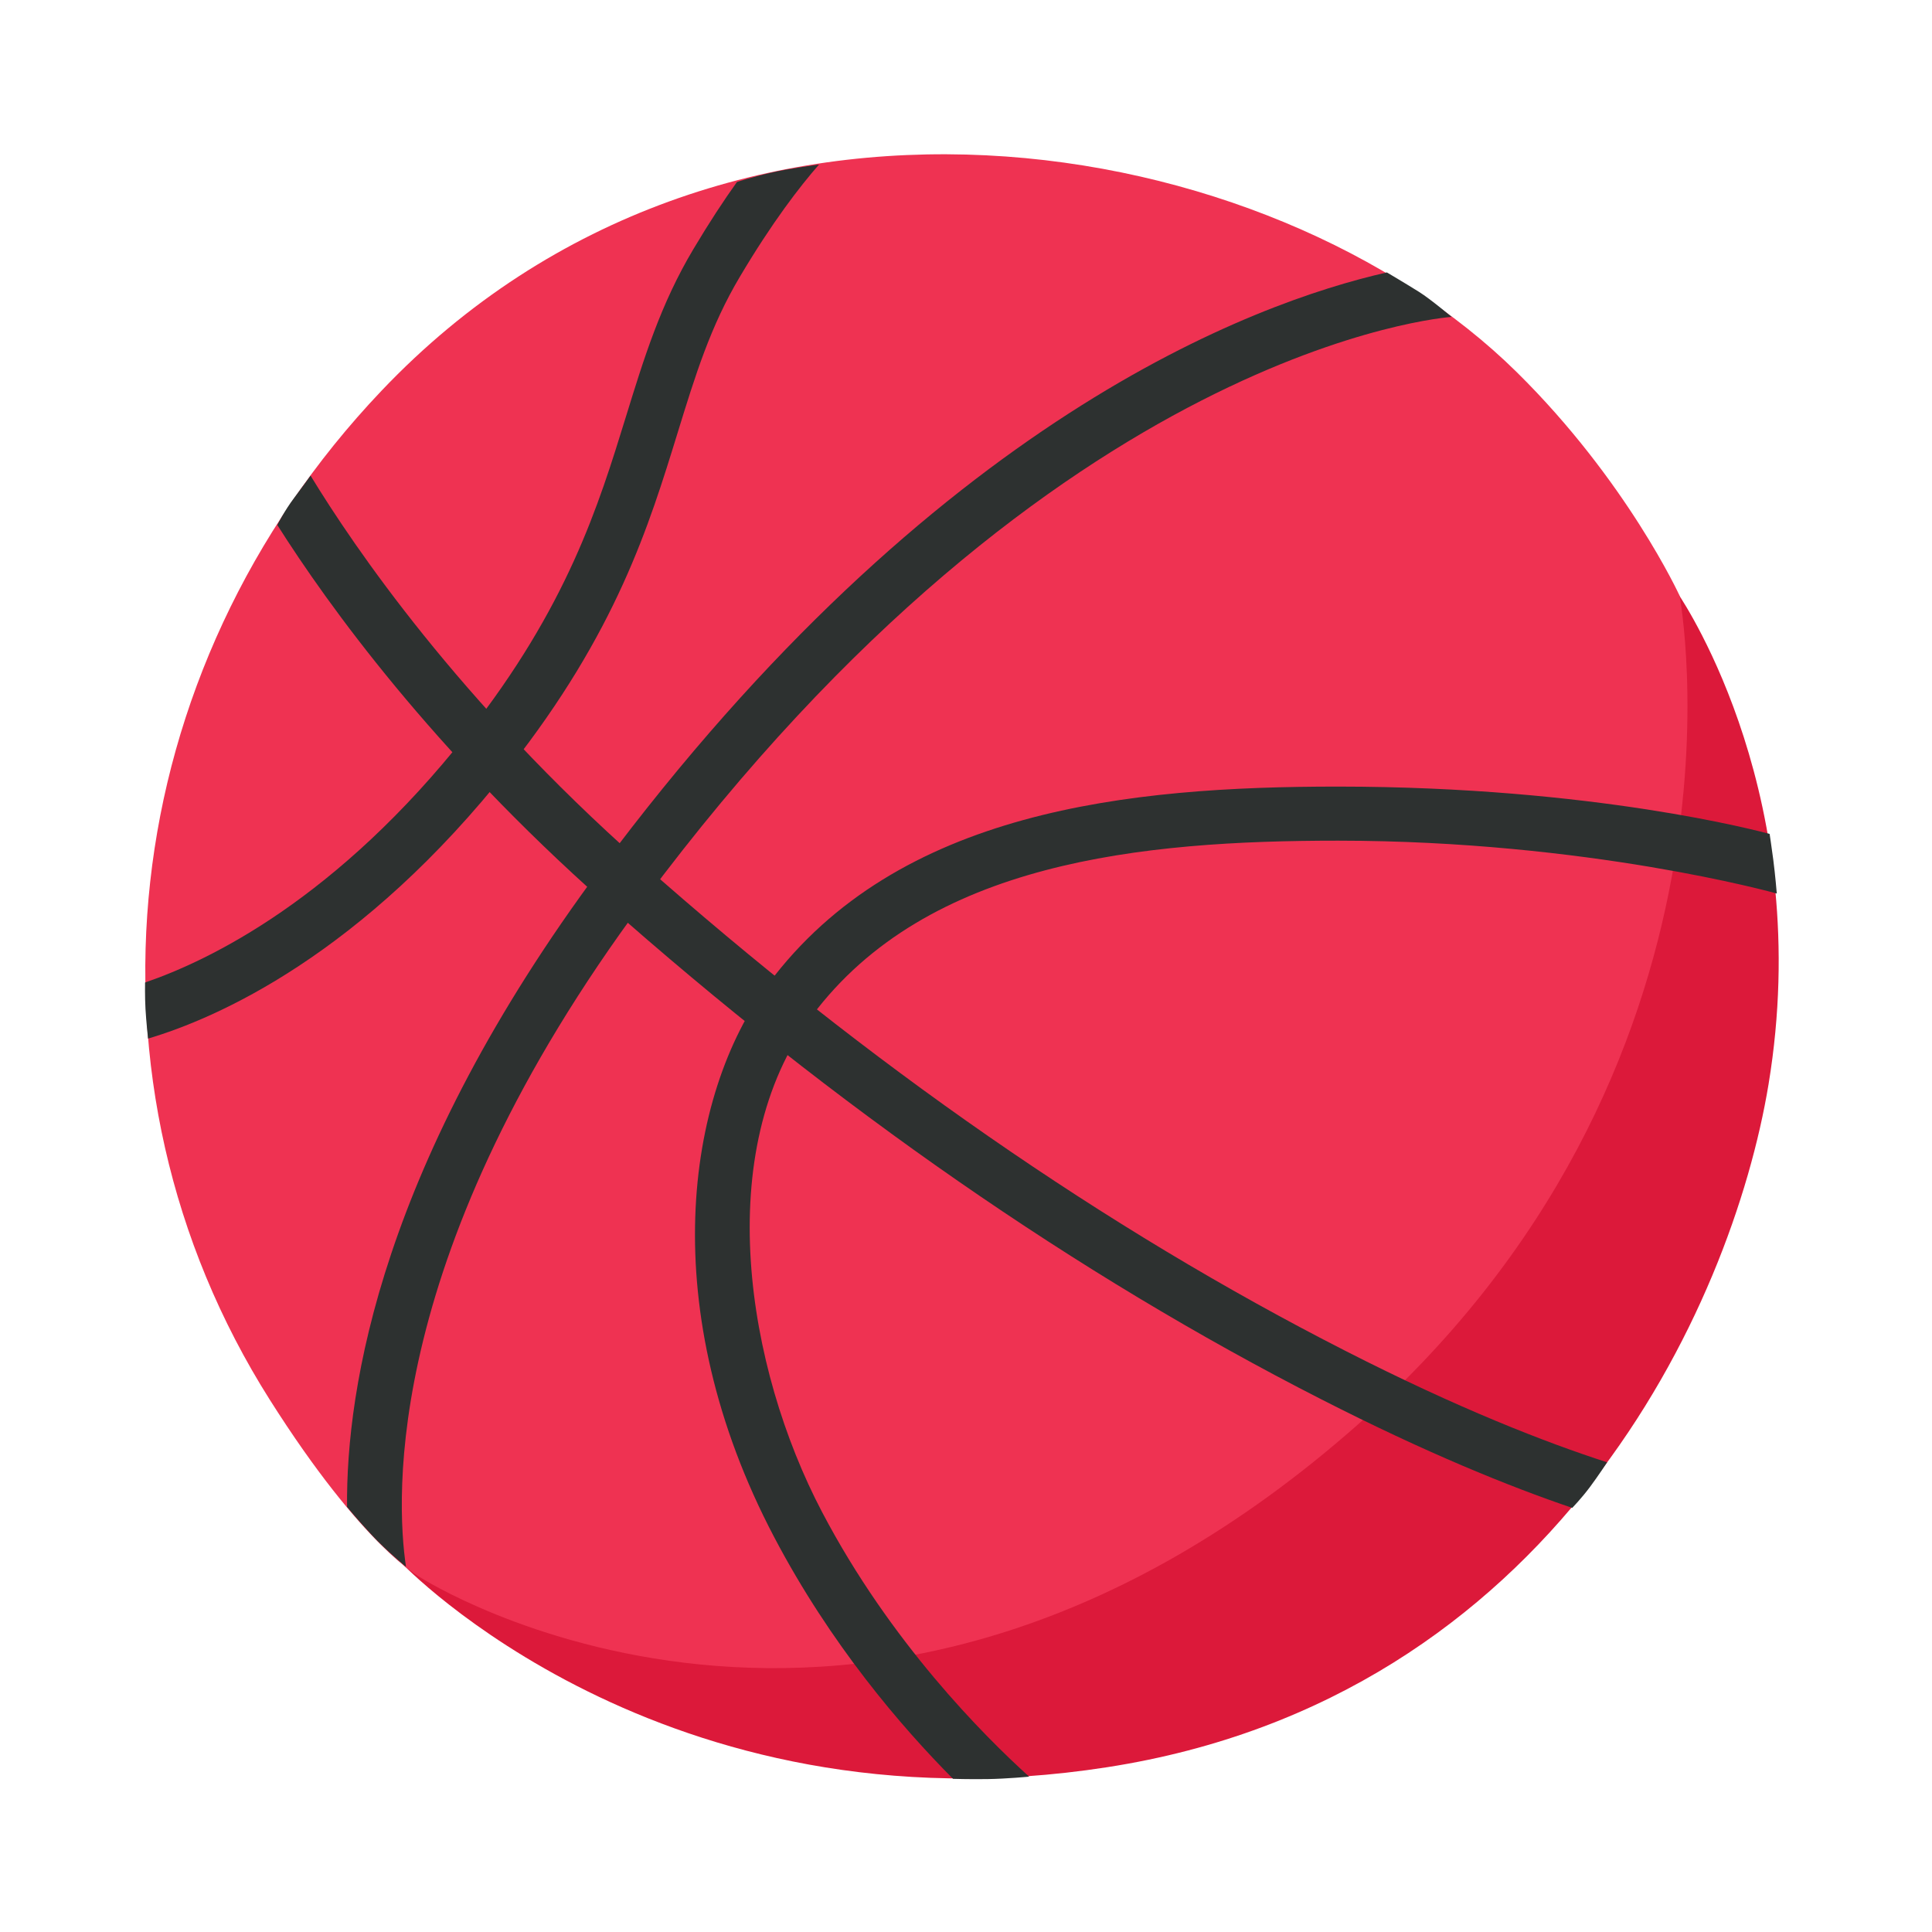
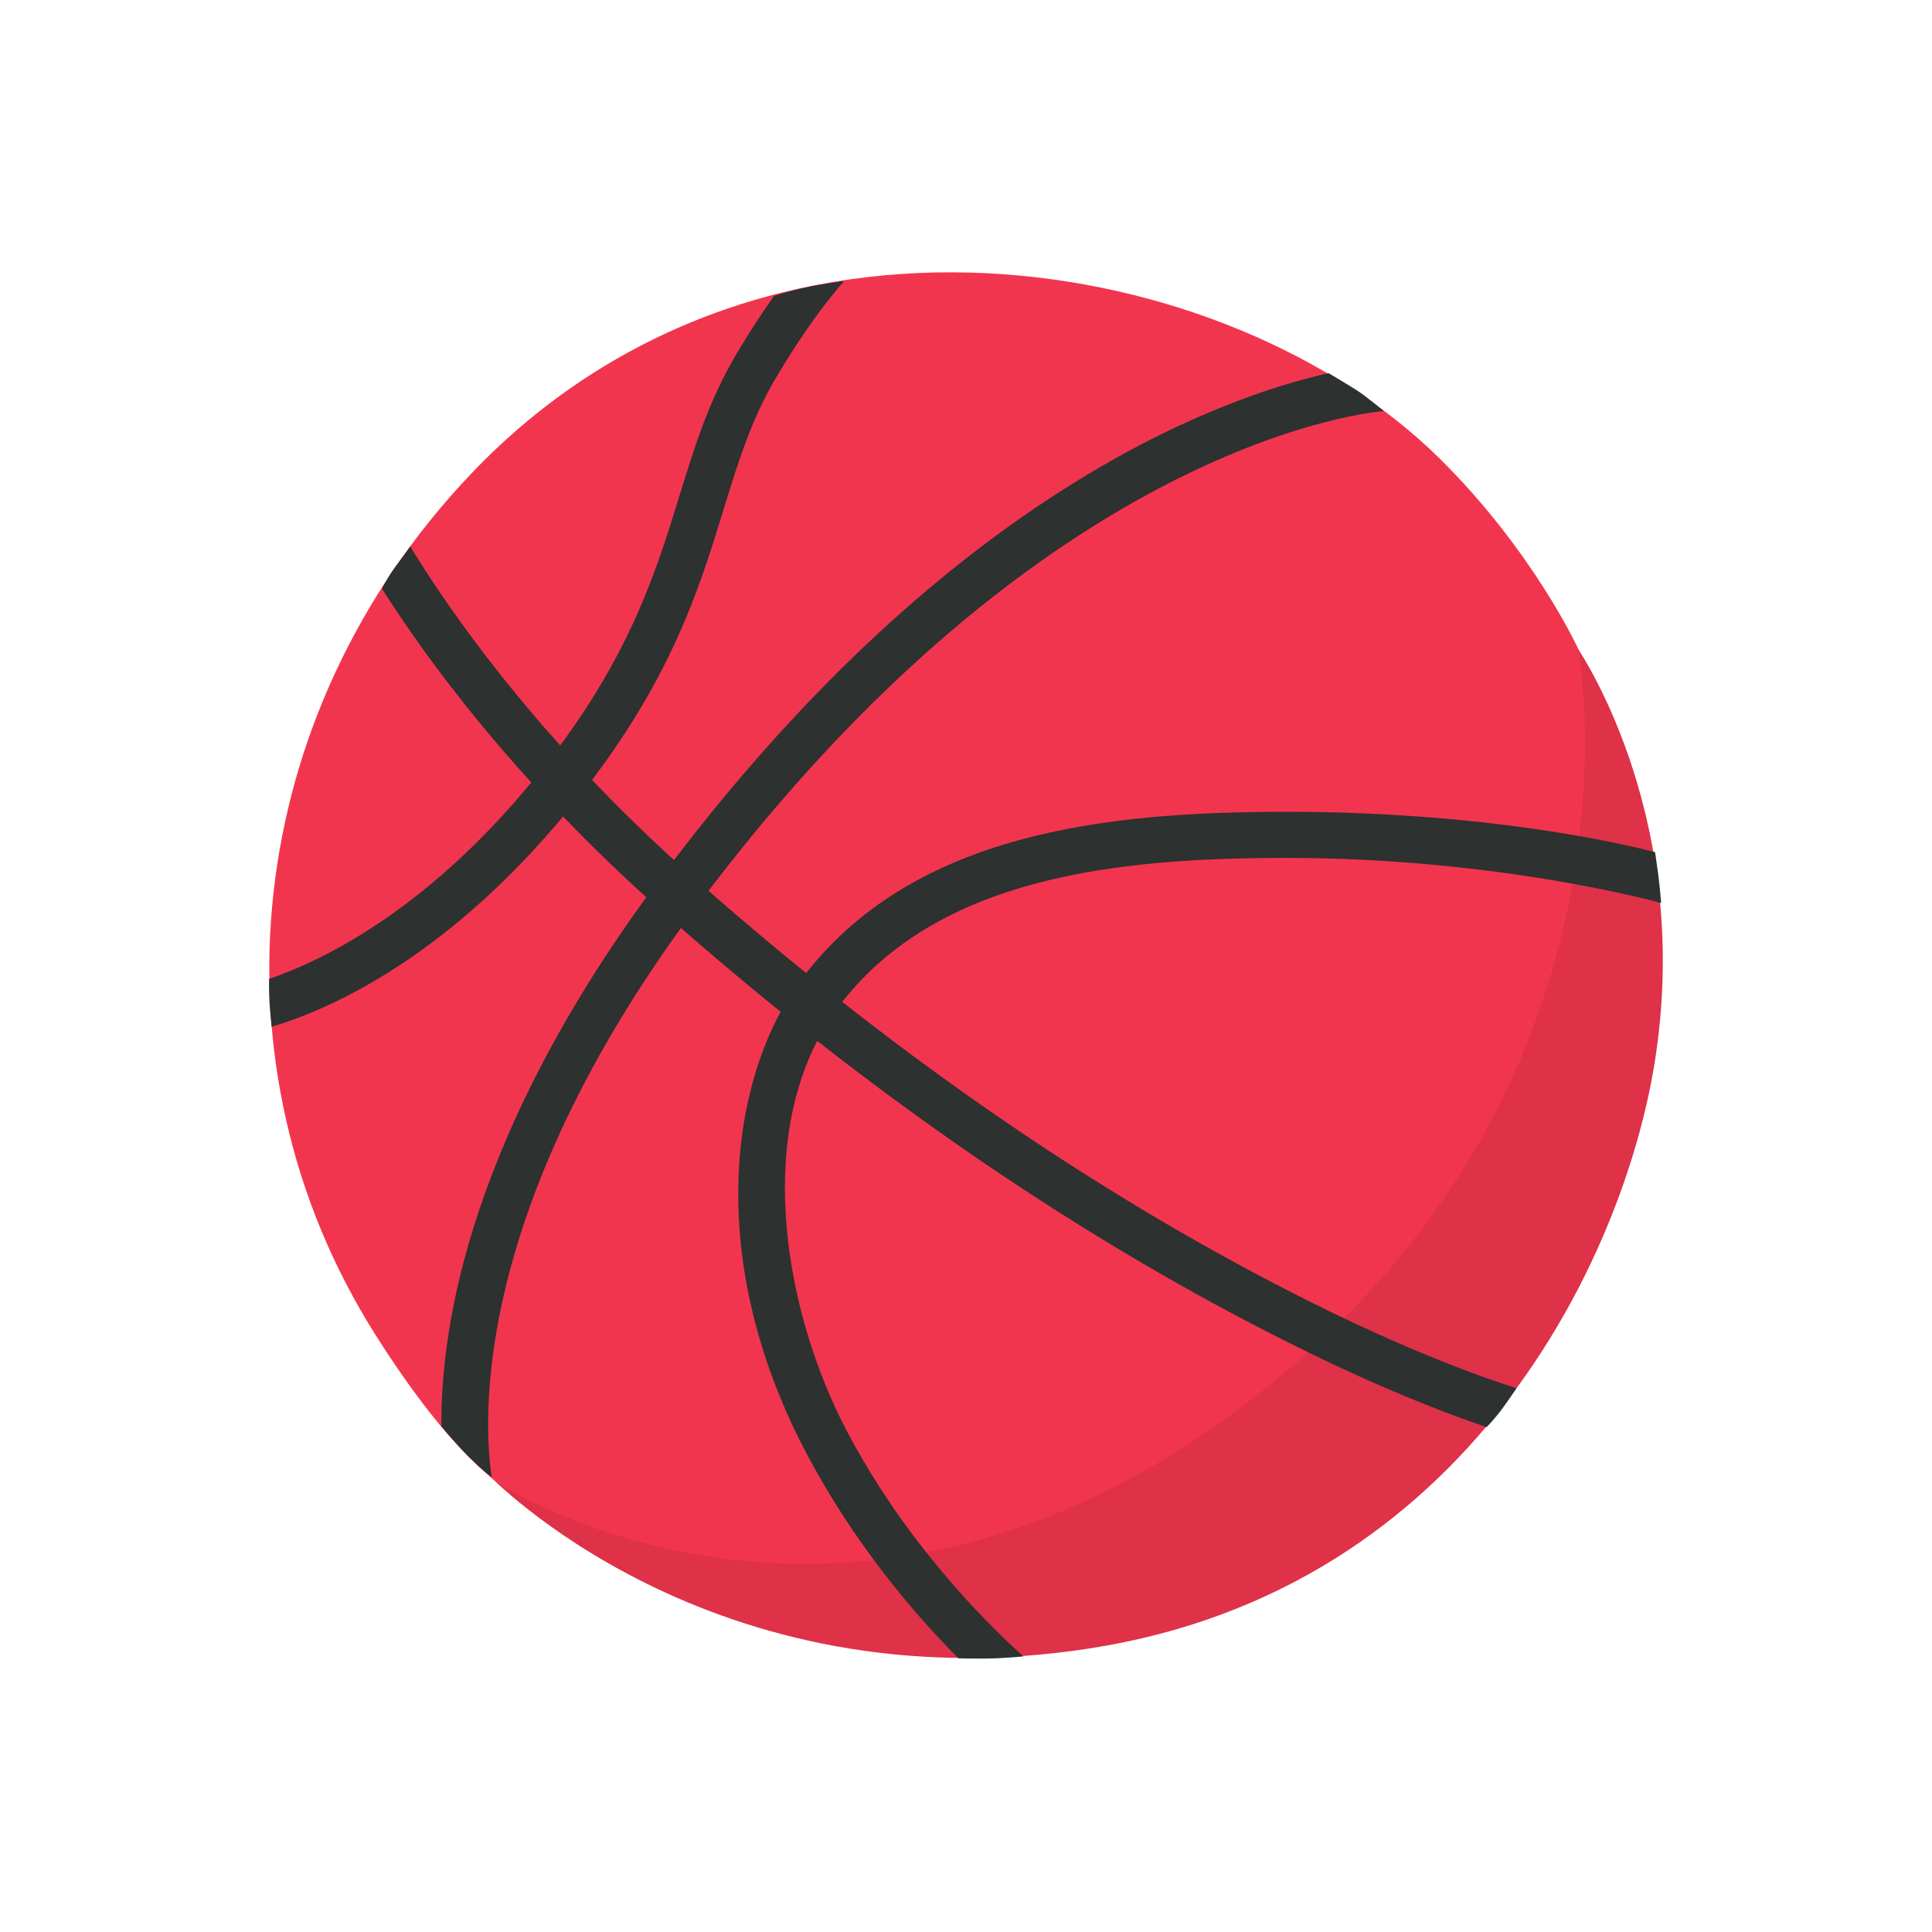
- <svg xmlns="http://www.w3.org/2000/svg" version="1.1" id="Layer_2" x="0px" y="0px" viewBox="-7.4 -7.4 142.9 142.9" style="enable-background:new 0 0 128 128;" xml:space="preserve">
-   <path style="fill:#DC193A;" d="M22.31,108.22c0,0,19.22,20.22,52.19,15.09c32.97-5.12,46.19-34.03,48.91-50.51  c3.46-20.99-6.13-35.42-6.64-36.21C116.39,36.01,22.31,108.22,22.31,108.22z" />
-   <path style="fill:#EF3252;" d="M20.81,21.51C1.06,42.3-2.29,72.67,12.56,96.14c6.91,10.92,11.14,13.14,11.14,13.14  S56.01,130,92.32,98.59c31.1-26.9,24.51-61.93,24.51-61.93s-3.88-8.48-12.04-16.53C86.68,2.25,46.2-5.23,20.81,21.51z" />
+ <svg xmlns="http://www.w3.org/2000/svg" version="1.1" id="Layer_2" x="0px" y="0px" viewBox="-20.0 -19.6 167.5 167.5" style="enable-background:new 0 0 128 128;" xml:space="preserve">
+   <path style="fill:#DF3148;" d="M22.31,108.22c0,0,19.22,20.22,52.19,15.09c32.97-5.12,46.19-34.03,48.91-50.51  c3.46-20.99-6.13-35.42-6.64-36.21C116.39,36.01,22.31,108.22,22.31,108.22z" />
+   <path style="fill:#F2354E;" d="M20.81,21.51C1.06,42.3-2.29,72.67,12.56,96.14c6.91,10.92,11.14,13.14,11.14,13.14  S56.01,130,92.32,98.59c31.1-26.9,24.51-61.93,24.51-61.93s-3.88-8.48-12.04-16.53C86.68,2.25,46.2-5.23,20.81,21.51z" />
  <g>
    <path style="fill:#2D3130;" d="M99.97,16.04c-0.29,0.02-29.18,2.1-59.74,43.18c-19.3,25.94-18.35,44.25-17.6,49.27   c0,0-1.47-1.21-2.51-2.33c-1.04-1.11-1.85-2.1-1.85-2.1c-0.08-8.79,2.55-25.45,18.76-47.23C61.7,23.64,85.29,14.99,95.18,12.75   c0,0,1.21,0.71,2.38,1.44C98.42,14.73,99.97,16.04,99.97,16.04z" />
  </g>
  <g>
    <path style="fill:#2D3130;" d="M15.57,27.78c3.21,5.27,10.96,16.66,24.38,28.55c16.89,14.98,34.45,27.16,52.17,36.19   c8.37,4.27,14.8,6.77,19.35,8.24c0,0-0.66,1.01-1.28,1.84c-0.62,0.83-1.3,1.53-1.3,1.53c-4.63-1.57-10.81-4.07-18.6-8.05   c-18.02-9.19-35.86-21.56-53-36.76C24.59,48.06,16.89,37.4,13.11,31.43c0,0,0.53-1.05,1.23-1.98S15.57,27.78,15.57,27.78z" />
  </g>
  <g>
    <path style="fill:#2D3130;" d="M53.18,4.77c-1.43,1.63-3.47,4.28-5.85,8.29c-2.18,3.66-3.3,7.3-4.6,11.52   C40.6,31.5,38.19,39.34,30.3,49.36C19.34,63.28,8.57,67.93,3.55,69.42c0,0-0.14-1.3-0.19-2.21c-0.05-0.91-0.03-1.94-0.03-1.94   c4.77-1.63,14.21-6.19,23.82-18.38c7.43-9.44,9.72-16.9,11.75-23.48c1.32-4.28,2.56-8.32,4.99-12.39c1.15-1.93,2.23-3.58,3.22-4.96   c0,0,1.11-0.37,2.63-0.71C50.92,5.07,53.18,4.77,53.18,4.77z" />
  </g>
  <g>
    <path style="fill:#2D3130;" d="M68.72,124.01c-3.35-3.03-10.27-9.95-15.32-19.58c-5.59-10.65-8.21-26.67-0.75-36.68   c8.52-11.42,24.43-12.97,38.89-12.97c0.02,0,0.04,0,0.06,0c18.41,0.01,32.26,3.86,32.42,3.91c0,0-0.11-1.35-0.26-2.5   c-0.13-0.99-0.27-1.91-0.27-1.91c-0.7-0.18-12.94-3.49-31.89-3.5c-0.02,0-0.04,0-0.06,0c-15.45,0-32.53,1.74-42.1,14.58   c-6.16,8.26-8.42,24.12,0.42,40.93c4.16,7.92,9.4,14.03,13.23,17.88c0,0,1.12,0.04,2.55,0.02   C67.05,124.17,68.72,124.01,68.72,124.01z" />
  </g>
</svg>
